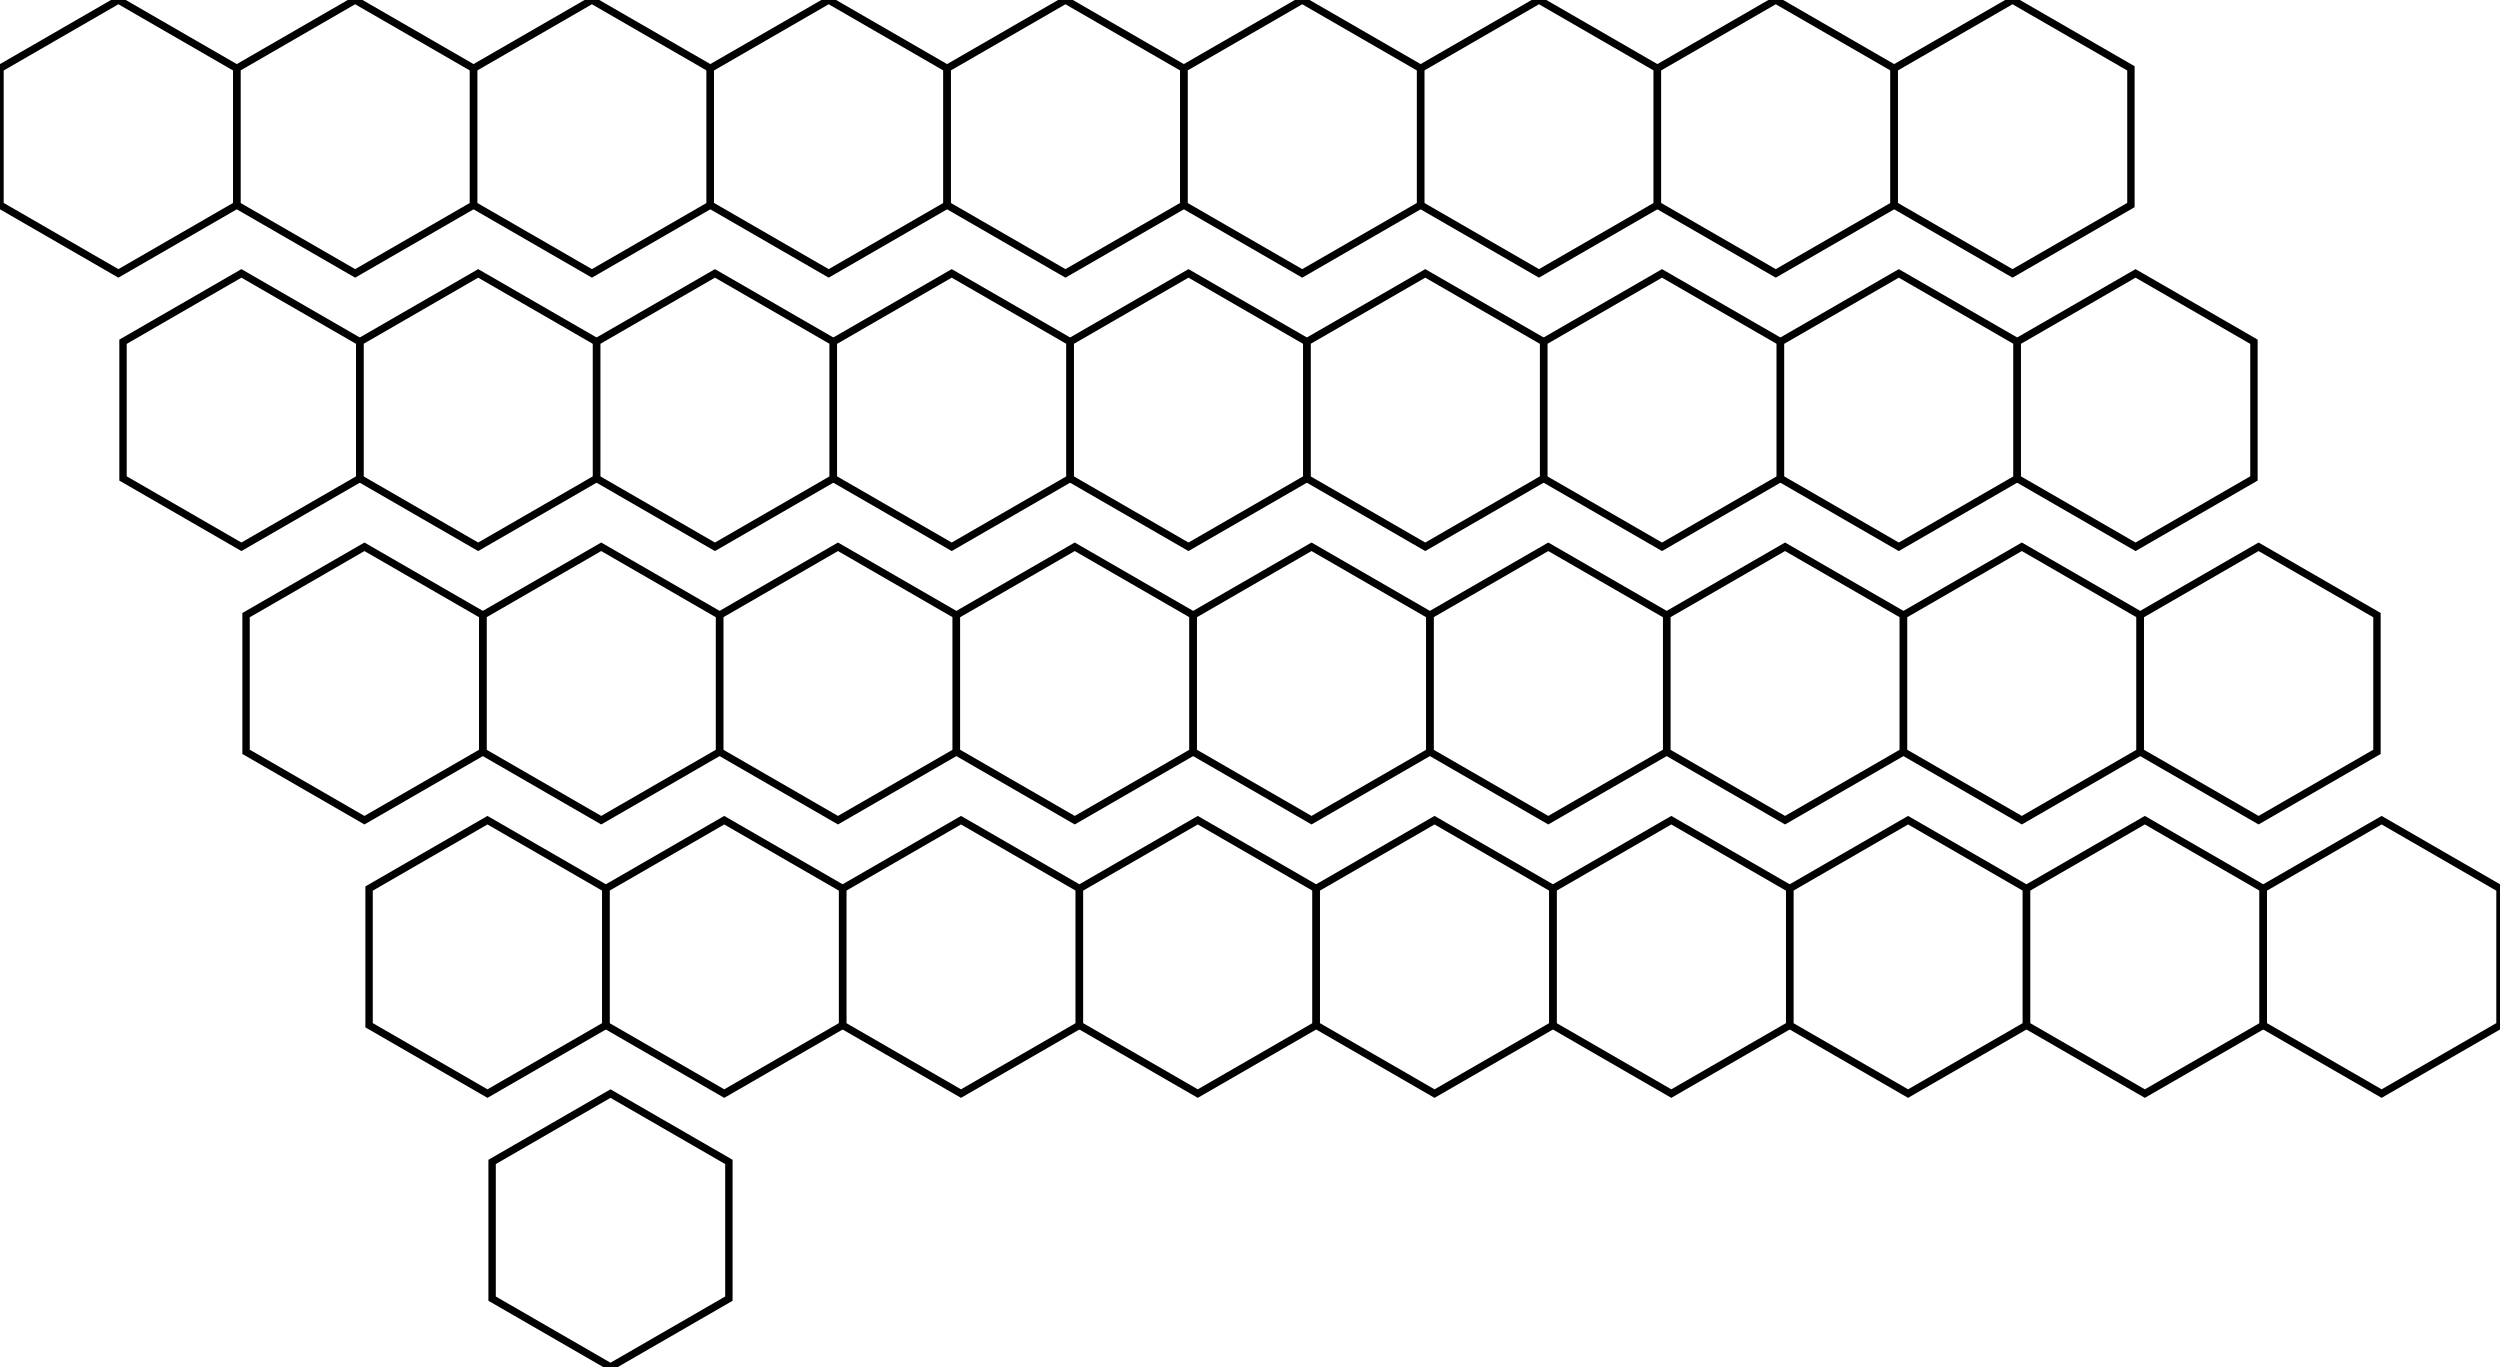
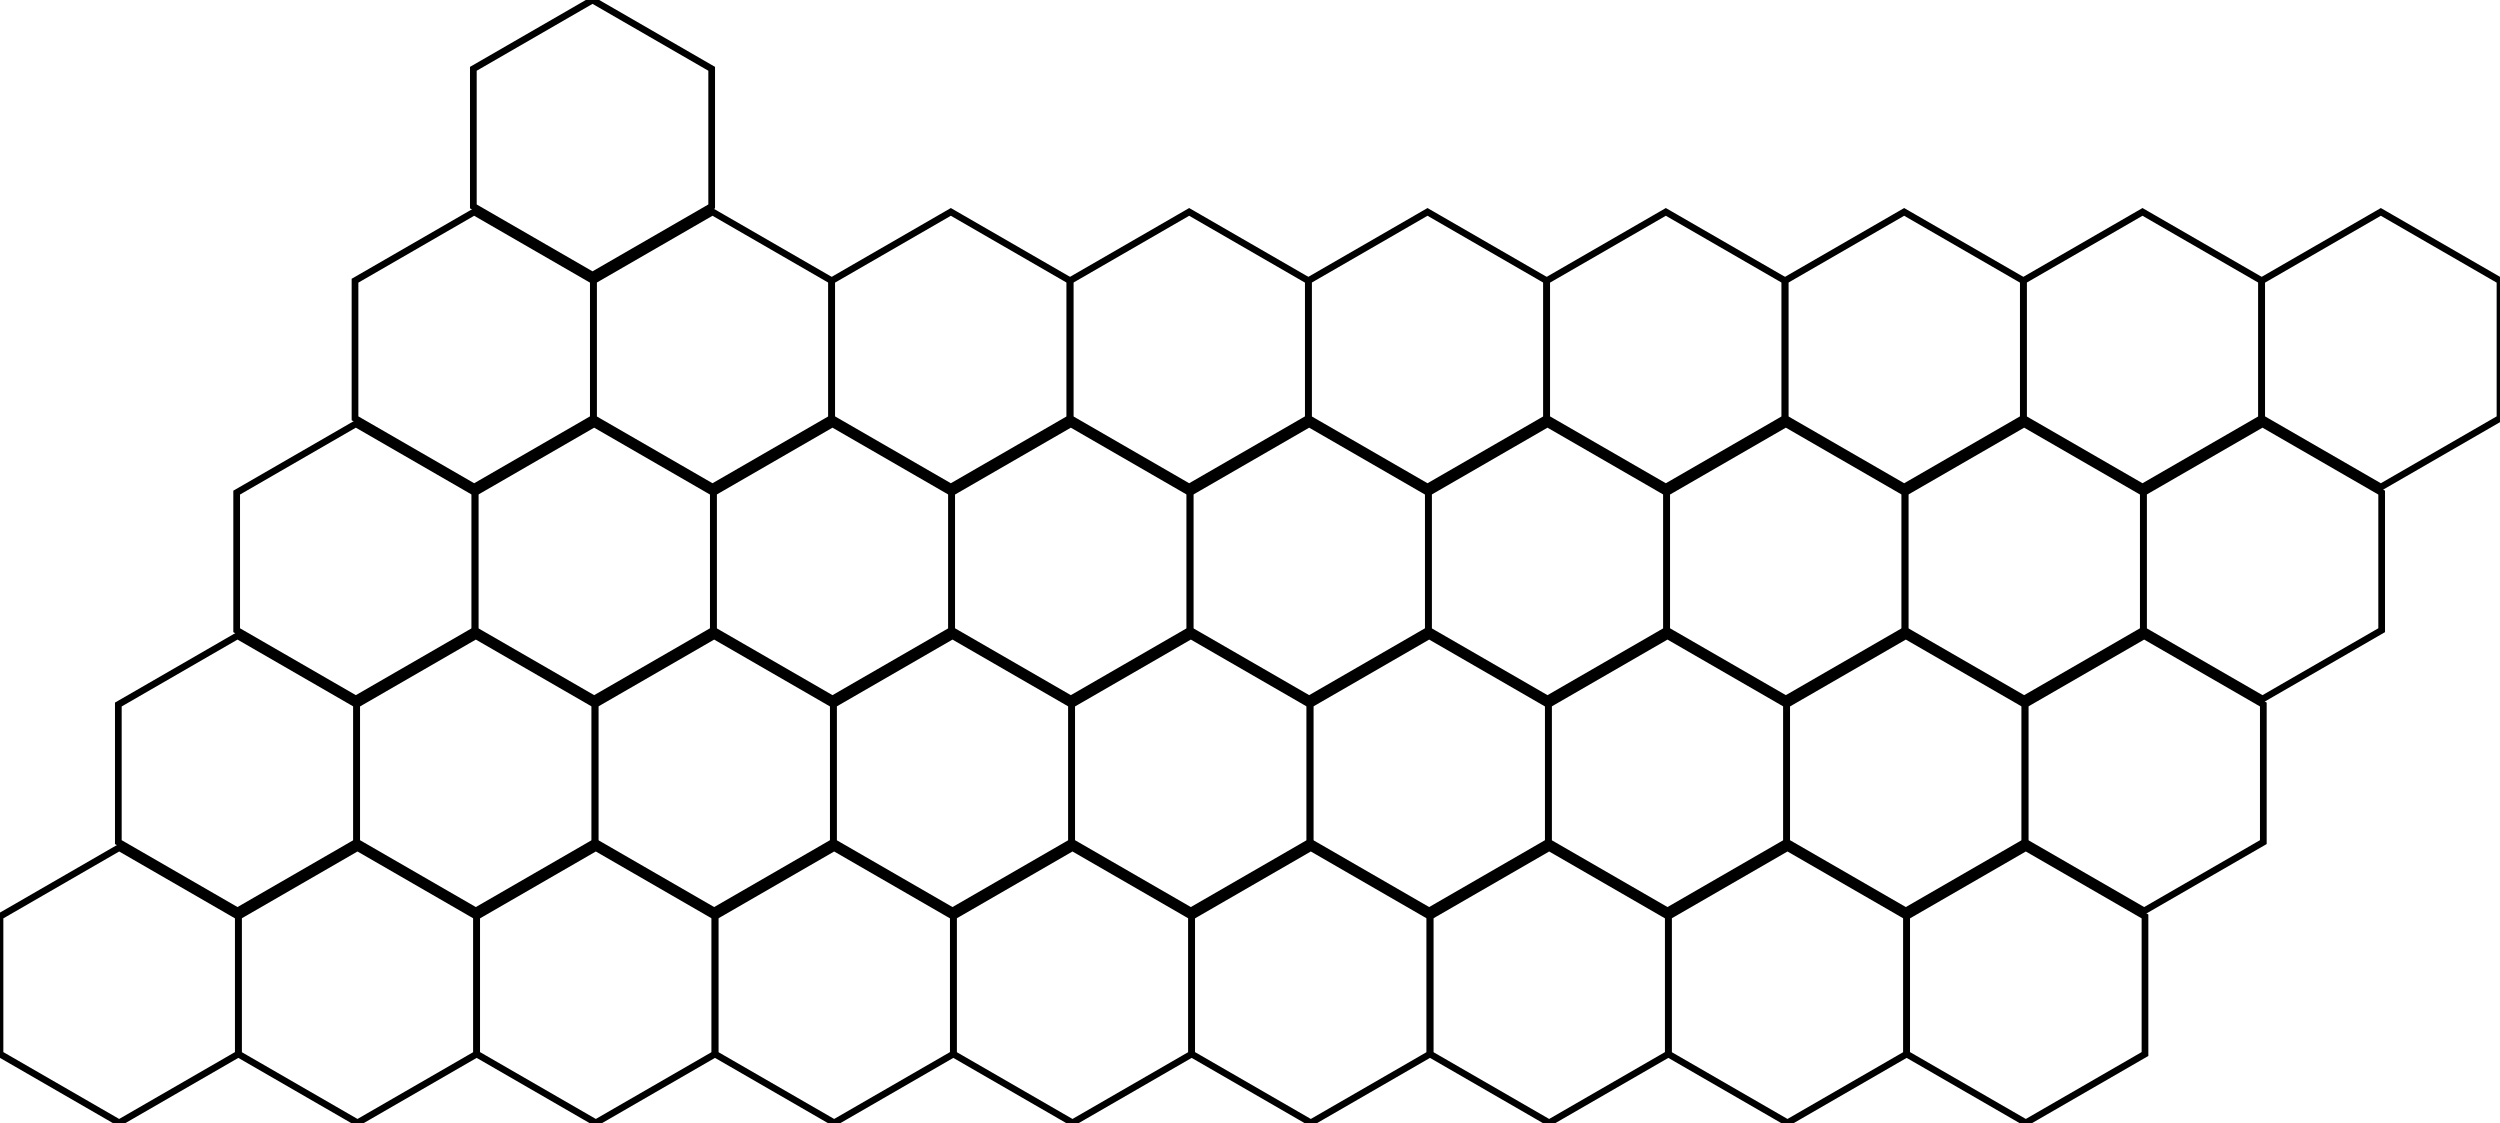
- <svg xmlns="http://www.w3.org/2000/svg" stroke="rgb(0,0,0)" font-size="1" width="400" stroke-opacity="1" viewBox="0.0 0.0 400.0 218.717" height="218.717" version="1.1">
+ <svg xmlns="http://www.w3.org/2000/svg" stroke="rgb(0,0,0)" font-size="1" width="400" stroke-opacity="1" viewBox="0.0 0.0 400.0 179.652" height="179.652" version="1.1">
  <defs />
-   <g fill="rgb(0,0,0)" stroke="rgb(0,0,0)" stroke-linecap="butt" stroke-width="1.183" stroke-miterlimit="10.0" fill-opacity="0.0" stroke-opacity="1.0" stroke-linejoin="miter">
-     <path d="M 116.621,207.781 l 0,-21.872 l -18.942,-10.936 l -18.942,10.936 l -0,21.872 l 18.942,10.936 Z" />
+   <g fill="rgb(0,0,0)" stroke="rgb(0,0,0)" stroke-linecap="butt" stroke-width="1.072" stroke-miterlimit="10.0" fill-opacity="0.0" stroke-opacity="1.0" stroke-linejoin="miter">
+     <path d="M 113.869,33.024 l 0,-22.016 l -19.067,-11.008 l -19.067,11.008 l -0,22.016 l 19.067,11.008 Z" />
  </g>
-   <g fill="rgb(0,0,0)" stroke="rgb(0,0,0)" stroke-linecap="butt" stroke-width="1.183" stroke-miterlimit="10.0" fill-opacity="0.0" stroke-opacity="1.0" stroke-linejoin="miter">
-     <path d="M 400,164.038 l 0,-21.872 l -18.942,-10.936 l -18.942,10.936 l -0,21.872 l 18.942,10.936 Z" />
+   <g fill="rgb(0,0,0)" stroke="rgb(0,0,0)" stroke-linecap="butt" stroke-width="1.072" stroke-miterlimit="10.0" fill-opacity="0.0" stroke-opacity="1.0" stroke-linejoin="miter">
+     <path d="M 400,66.929 l 0,-22.016 l -19.067,-11.008 l -19.067,11.008 l -0,22.016 l 19.067,11.008 Z" />
  </g>
-   <g fill="rgb(0,0,0)" stroke="rgb(0,0,0)" stroke-linecap="butt" stroke-width="1.183" stroke-miterlimit="10.0" fill-opacity="0.0" stroke-opacity="1.0" stroke-linejoin="miter">
-     <path d="M 362.117,164.038 l 0,-21.872 l -18.942,-10.936 l -18.942,10.936 l -0,21.872 l 18.942,10.936 Z" />
+   <g fill="rgb(0,0,0)" stroke="rgb(0,0,0)" stroke-linecap="butt" stroke-width="1.072" stroke-miterlimit="10.0" fill-opacity="0.0" stroke-opacity="1.0" stroke-linejoin="miter">
+     <path d="M 361.867,66.929 l 0,-22.016 l -19.067,-11.008 l -19.067,11.008 l -0,22.016 l 19.067,11.008 Z" />
  </g>
-   <g fill="rgb(0,0,0)" stroke="rgb(0,0,0)" stroke-linecap="butt" stroke-width="1.183" stroke-miterlimit="10.0" fill-opacity="0.0" stroke-opacity="1.0" stroke-linejoin="miter">
-     <path d="M 324.234,164.038 l 0,-21.872 l -18.942,-10.936 l -18.942,10.936 l -0,21.872 l 18.942,10.936 Z" />
+   <g fill="rgb(0,0,0)" stroke="rgb(0,0,0)" stroke-linecap="butt" stroke-width="1.072" stroke-miterlimit="10.0" fill-opacity="0.0" stroke-opacity="1.0" stroke-linejoin="miter">
+     <path d="M 323.734,66.929 l 0,-22.016 l -19.067,-11.008 l -19.067,11.008 l -0,22.016 l 19.067,11.008 Z" />
  </g>
-   <g fill="rgb(0,0,0)" stroke="rgb(0,0,0)" stroke-linecap="butt" stroke-width="1.183" stroke-miterlimit="10.0" fill-opacity="0.0" stroke-opacity="1.0" stroke-linejoin="miter">
-     <path d="M 286.351,164.038 l 0,-21.872 l -18.942,-10.936 l -18.942,10.936 l -0,21.872 l 18.942,10.936 Z" />
+   <g fill="rgb(0,0,0)" stroke="rgb(0,0,0)" stroke-linecap="butt" stroke-width="1.072" stroke-miterlimit="10.0" fill-opacity="0.0" stroke-opacity="1.0" stroke-linejoin="miter">
+     <path d="M 285.601,66.929 l 0,-22.016 l -19.067,-11.008 l -19.067,11.008 l -0,22.016 l 19.067,11.008 Z" />
  </g>
-   <g fill="rgb(0,0,0)" stroke="rgb(0,0,0)" stroke-linecap="butt" stroke-width="1.183" stroke-miterlimit="10.0" fill-opacity="0.0" stroke-opacity="1.0" stroke-linejoin="miter">
-     <path d="M 248.468,164.038 l 0,-21.872 l -18.942,-10.936 l -18.942,10.936 l -0,21.872 l 18.942,10.936 Z" />
+   <g fill="rgb(0,0,0)" stroke="rgb(0,0,0)" stroke-linecap="butt" stroke-width="1.072" stroke-miterlimit="10.0" fill-opacity="0.0" stroke-opacity="1.0" stroke-linejoin="miter">
+     <path d="M 247.467,66.929 l 0,-22.016 l -19.067,-11.008 l -19.067,11.008 l -0,22.016 l 19.067,11.008 Z" />
  </g>
-   <g fill="rgb(0,0,0)" stroke="rgb(0,0,0)" stroke-linecap="butt" stroke-width="1.183" stroke-miterlimit="10.0" fill-opacity="0.0" stroke-opacity="1.0" stroke-linejoin="miter">
-     <path d="M 210.585,164.038 l 0,-21.872 l -18.942,-10.936 l -18.942,10.936 l -0,21.872 l 18.942,10.936 Z" />
+   <g fill="rgb(0,0,0)" stroke="rgb(0,0,0)" stroke-linecap="butt" stroke-width="1.072" stroke-miterlimit="10.0" fill-opacity="0.0" stroke-opacity="1.0" stroke-linejoin="miter">
+     <path d="M 209.334,66.929 l 0,-22.016 l -19.067,-11.008 l -19.067,11.008 l -0,22.016 l 19.067,11.008 Z" />
  </g>
-   <g fill="rgb(0,0,0)" stroke="rgb(0,0,0)" stroke-linecap="butt" stroke-width="1.183" stroke-miterlimit="10.0" fill-opacity="0.0" stroke-opacity="1.0" stroke-linejoin="miter">
-     <path d="M 172.702,164.038 l 0,-21.872 l -18.942,-10.936 l -18.942,10.936 l -0,21.872 l 18.942,10.936 Z" />
+   <g fill="rgb(0,0,0)" stroke="rgb(0,0,0)" stroke-linecap="butt" stroke-width="1.072" stroke-miterlimit="10.0" fill-opacity="0.0" stroke-opacity="1.0" stroke-linejoin="miter">
+     <path d="M 171.201,66.929 l 0,-22.016 l -19.067,-11.008 l -19.067,11.008 l -0,22.016 l 19.067,11.008 Z" />
  </g>
-   <g fill="rgb(0,0,0)" stroke="rgb(0,0,0)" stroke-linecap="butt" stroke-width="1.183" stroke-miterlimit="10.0" fill-opacity="0.0" stroke-opacity="1.0" stroke-linejoin="miter">
-     <path d="M 134.82,164.038 l 0,-21.872 l -18.942,-10.936 l -18.942,10.936 l -0,21.872 l 18.942,10.936 Z" />
+   <g fill="rgb(0,0,0)" stroke="rgb(0,0,0)" stroke-linecap="butt" stroke-width="1.072" stroke-miterlimit="10.0" fill-opacity="0.0" stroke-opacity="1.0" stroke-linejoin="miter">
+     <path d="M 133.068,66.929 l 0,-22.016 l -19.067,-11.008 l -19.067,11.008 l -0,22.016 l 19.067,11.008 Z" />
  </g>
-   <g fill="rgb(0,0,0)" stroke="rgb(0,0,0)" stroke-linecap="butt" stroke-width="1.183" stroke-miterlimit="10.0" fill-opacity="0.0" stroke-opacity="1.0" stroke-linejoin="miter">
-     <path d="M 96.937,164.038 l 0,-21.872 l -18.942,-10.936 l -18.942,10.936 l -0,21.872 l 18.942,10.936 Z" />
+   <g fill="rgb(0,0,0)" stroke="rgb(0,0,0)" stroke-linecap="butt" stroke-width="1.072" stroke-miterlimit="10.0" fill-opacity="0.0" stroke-opacity="1.0" stroke-linejoin="miter">
+     <path d="M 94.935,66.929 l 0,-22.016 l -19.067,-11.008 l -19.067,11.008 l -0,22.016 l 19.067,11.008 Z" />
  </g>
-   <g fill="rgb(0,0,0)" stroke="rgb(0,0,0)" stroke-linecap="butt" stroke-width="1.183" stroke-miterlimit="10.0" fill-opacity="0.0" stroke-opacity="1.0" stroke-linejoin="miter">
-     <path d="M 380.315,120.294 l 0,-21.872 l -18.942,-10.936 l -18.942,10.936 l -0,21.872 l 18.942,10.936 Z" />
+   <g fill="rgb(0,0,0)" stroke="rgb(0,0,0)" stroke-linecap="butt" stroke-width="1.072" stroke-miterlimit="10.0" fill-opacity="0.0" stroke-opacity="1.0" stroke-linejoin="miter">
+     <path d="M 381.066,100.834 l 0,-22.016 l -19.067,-11.008 l -19.067,11.008 l -0,22.016 l 19.067,11.008 Z" />
  </g>
-   <g fill="rgb(0,0,0)" stroke="rgb(0,0,0)" stroke-linecap="butt" stroke-width="1.183" stroke-miterlimit="10.0" fill-opacity="0.0" stroke-opacity="1.0" stroke-linejoin="miter">
-     <path d="M 342.433,120.294 l 0,-21.872 l -18.942,-10.936 l -18.942,10.936 l -0,21.872 l 18.942,10.936 Z" />
+   <g fill="rgb(0,0,0)" stroke="rgb(0,0,0)" stroke-linecap="butt" stroke-width="1.072" stroke-miterlimit="10.0" fill-opacity="0.0" stroke-opacity="1.0" stroke-linejoin="miter">
+     <path d="M 342.933,100.834 l 0,-22.016 l -19.067,-11.008 l -19.067,11.008 l -0,22.016 l 19.067,11.008 Z" />
  </g>
-   <g fill="rgb(0,0,0)" stroke="rgb(0,0,0)" stroke-linecap="butt" stroke-width="1.183" stroke-miterlimit="10.0" fill-opacity="0.0" stroke-opacity="1.0" stroke-linejoin="miter">
-     <path d="M 304.55,120.294 l 0,-21.872 l -18.942,-10.936 l -18.942,10.936 l -0,21.872 l 18.942,10.936 Z" />
+   <g fill="rgb(0,0,0)" stroke="rgb(0,0,0)" stroke-linecap="butt" stroke-width="1.072" stroke-miterlimit="10.0" fill-opacity="0.0" stroke-opacity="1.0" stroke-linejoin="miter">
+     <path d="M 304.8,100.834 l 0,-22.016 l -19.067,-11.008 l -19.067,11.008 l -0,22.016 l 19.067,11.008 Z" />
  </g>
-   <g fill="rgb(0,0,0)" stroke="rgb(0,0,0)" stroke-linecap="butt" stroke-width="1.183" stroke-miterlimit="10.0" fill-opacity="0.0" stroke-opacity="1.0" stroke-linejoin="miter">
-     <path d="M 266.667,120.294 l 0,-21.872 l -18.942,-10.936 l -18.942,10.936 l -0,21.872 l 18.942,10.936 Z" />
+   <g fill="rgb(0,0,0)" stroke="rgb(0,0,0)" stroke-linecap="butt" stroke-width="1.072" stroke-miterlimit="10.0" fill-opacity="0.0" stroke-opacity="1.0" stroke-linejoin="miter">
+     <path d="M 266.667,100.834 l 0,-22.016 l -19.067,-11.008 l -19.067,11.008 l -0,22.016 l 19.067,11.008 Z" />
  </g>
-   <g fill="rgb(0,0,0)" stroke="rgb(0,0,0)" stroke-linecap="butt" stroke-width="1.183" stroke-miterlimit="10.0" fill-opacity="0.0" stroke-opacity="1.0" stroke-linejoin="miter">
-     <path d="M 228.784,120.294 l 0,-21.872 l -18.942,-10.936 l -18.942,10.936 l -0,21.872 l 18.942,10.936 Z" />
+   <g fill="rgb(0,0,0)" stroke="rgb(0,0,0)" stroke-linecap="butt" stroke-width="1.072" stroke-miterlimit="10.0" fill-opacity="0.0" stroke-opacity="1.0" stroke-linejoin="miter">
+     <path d="M 228.534,100.834 l 0,-22.016 l -19.067,-11.008 l -19.067,11.008 l -0,22.016 l 19.067,11.008 Z" />
  </g>
-   <g fill="rgb(0,0,0)" stroke="rgb(0,0,0)" stroke-linecap="butt" stroke-width="1.183" stroke-miterlimit="10.0" fill-opacity="0.0" stroke-opacity="1.0" stroke-linejoin="miter">
-     <path d="M 190.901,120.294 l 0,-21.872 l -18.942,-10.936 l -18.942,10.936 l -0,21.872 l 18.942,10.936 Z" />
+   <g fill="rgb(0,0,0)" stroke="rgb(0,0,0)" stroke-linecap="butt" stroke-width="1.072" stroke-miterlimit="10.0" fill-opacity="0.0" stroke-opacity="1.0" stroke-linejoin="miter">
+     <path d="M 190.4,100.834 l 0,-22.016 l -19.067,-11.008 l -19.067,11.008 l -0,22.016 l 19.067,11.008 Z" />
  </g>
-   <g fill="rgb(0,0,0)" stroke="rgb(0,0,0)" stroke-linecap="butt" stroke-width="1.183" stroke-miterlimit="10.0" fill-opacity="0.0" stroke-opacity="1.0" stroke-linejoin="miter">
-     <path d="M 153.018,120.294 l 0,-21.872 l -18.942,-10.936 l -18.942,10.936 l -0,21.872 l 18.942,10.936 Z" />
+   <g fill="rgb(0,0,0)" stroke="rgb(0,0,0)" stroke-linecap="butt" stroke-width="1.072" stroke-miterlimit="10.0" fill-opacity="0.0" stroke-opacity="1.0" stroke-linejoin="miter">
+     <path d="M 152.267,100.834 l 0,-22.016 l -19.067,-11.008 l -19.067,11.008 l -0,22.016 l 19.067,11.008 Z" />
  </g>
-   <g fill="rgb(0,0,0)" stroke="rgb(0,0,0)" stroke-linecap="butt" stroke-width="1.183" stroke-miterlimit="10.0" fill-opacity="0.0" stroke-opacity="1.0" stroke-linejoin="miter">
-     <path d="M 115.135,120.294 l 0,-21.872 l -18.942,-10.936 l -18.942,10.936 l -0,21.872 l 18.942,10.936 Z" />
+   <g fill="rgb(0,0,0)" stroke="rgb(0,0,0)" stroke-linecap="butt" stroke-width="1.072" stroke-miterlimit="10.0" fill-opacity="0.0" stroke-opacity="1.0" stroke-linejoin="miter">
+     <path d="M 114.134,100.834 l 0,-22.016 l -19.067,-11.008 l -19.067,11.008 l -0,22.016 l 19.067,11.008 Z" />
  </g>
-   <g fill="rgb(0,0,0)" stroke="rgb(0,0,0)" stroke-linecap="butt" stroke-width="1.183" stroke-miterlimit="10.0" fill-opacity="0.0" stroke-opacity="1.0" stroke-linejoin="miter">
-     <path d="M 77.252,120.294 l 0,-21.872 l -18.942,-10.936 l -18.942,10.936 l -0,21.872 l 18.942,10.936 Z" />
+   <g fill="rgb(0,0,0)" stroke="rgb(0,0,0)" stroke-linecap="butt" stroke-width="1.072" stroke-miterlimit="10.0" fill-opacity="0.0" stroke-opacity="1.0" stroke-linejoin="miter">
+     <path d="M 76.001,100.834 l 0,-22.016 l -19.067,-11.008 l -19.067,11.008 l -0,22.016 l 19.067,11.008 Z" />
  </g>
-   <g fill="rgb(0,0,0)" stroke="rgb(0,0,0)" stroke-linecap="butt" stroke-width="1.183" stroke-miterlimit="10.0" fill-opacity="0.0" stroke-opacity="1.0" stroke-linejoin="miter">
-     <path d="M 360.631,76.551 l 0,-21.872 l -18.942,-10.936 l -18.942,10.936 l -0,21.872 l 18.942,10.936 Z" />
+   <g fill="rgb(0,0,0)" stroke="rgb(0,0,0)" stroke-linecap="butt" stroke-width="1.072" stroke-miterlimit="10.0" fill-opacity="0.0" stroke-opacity="1.0" stroke-linejoin="miter">
+     <path d="M 362.132,134.739 l 0,-22.016 l -19.067,-11.008 l -19.067,11.008 l -0,22.016 l 19.067,11.008 Z" />
  </g>
-   <g fill="rgb(0,0,0)" stroke="rgb(0,0,0)" stroke-linecap="butt" stroke-width="1.183" stroke-miterlimit="10.0" fill-opacity="0.0" stroke-opacity="1.0" stroke-linejoin="miter">
-     <path d="M 322.748,76.551 l 0,-21.872 l -18.942,-10.936 l -18.942,10.936 l -0,21.872 l 18.942,10.936 Z" />
+   <g fill="rgb(0,0,0)" stroke="rgb(0,0,0)" stroke-linecap="butt" stroke-width="1.072" stroke-miterlimit="10.0" fill-opacity="0.0" stroke-opacity="1.0" stroke-linejoin="miter">
+     <path d="M 323.999,134.739 l 0,-22.016 l -19.067,-11.008 l -19.067,11.008 l -0,22.016 l 19.067,11.008 Z" />
  </g>
-   <g fill="rgb(0,0,0)" stroke="rgb(0,0,0)" stroke-linecap="butt" stroke-width="1.183" stroke-miterlimit="10.0" fill-opacity="0.0" stroke-opacity="1.0" stroke-linejoin="miter">
-     <path d="M 284.865,76.551 l 0,-21.872 l -18.942,-10.936 l -18.942,10.936 l -0,21.872 l 18.942,10.936 Z" />
+   <g fill="rgb(0,0,0)" stroke="rgb(0,0,0)" stroke-linecap="butt" stroke-width="1.072" stroke-miterlimit="10.0" fill-opacity="0.0" stroke-opacity="1.0" stroke-linejoin="miter">
+     <path d="M 285.866,134.739 l 0,-22.016 l -19.067,-11.008 l -19.067,11.008 l -0,22.016 l 19.067,11.008 Z" />
  </g>
-   <g fill="rgb(0,0,0)" stroke="rgb(0,0,0)" stroke-linecap="butt" stroke-width="1.183" stroke-miterlimit="10.0" fill-opacity="0.0" stroke-opacity="1.0" stroke-linejoin="miter">
-     <path d="M 246.982,76.551 l 0,-21.872 l -18.942,-10.936 l -18.942,10.936 l -0,21.872 l 18.942,10.936 Z" />
+   <g fill="rgb(0,0,0)" stroke="rgb(0,0,0)" stroke-linecap="butt" stroke-width="1.072" stroke-miterlimit="10.0" fill-opacity="0.0" stroke-opacity="1.0" stroke-linejoin="miter">
+     <path d="M 247.733,134.739 l 0,-22.016 l -19.067,-11.008 l -19.067,11.008 l -0,22.016 l 19.067,11.008 Z" />
  </g>
-   <g fill="rgb(0,0,0)" stroke="rgb(0,0,0)" stroke-linecap="butt" stroke-width="1.183" stroke-miterlimit="10.0" fill-opacity="0.0" stroke-opacity="1.0" stroke-linejoin="miter">
-     <path d="M 209.099,76.551 l 0,-21.872 l -18.942,-10.936 l -18.942,10.936 l -0,21.872 l 18.942,10.936 Z" />
+   <g fill="rgb(0,0,0)" stroke="rgb(0,0,0)" stroke-linecap="butt" stroke-width="1.072" stroke-miterlimit="10.0" fill-opacity="0.0" stroke-opacity="1.0" stroke-linejoin="miter">
+     <path d="M 209.6,134.739 l 0,-22.016 l -19.067,-11.008 l -19.067,11.008 l -0,22.016 l 19.067,11.008 Z" />
  </g>
-   <g fill="rgb(0,0,0)" stroke="rgb(0,0,0)" stroke-linecap="butt" stroke-width="1.183" stroke-miterlimit="10.0" fill-opacity="0.0" stroke-opacity="1.0" stroke-linejoin="miter">
-     <path d="M 171.216,76.551 l 0,-21.872 l -18.942,-10.936 l -18.942,10.936 l -0,21.872 l 18.942,10.936 Z" />
+   <g fill="rgb(0,0,0)" stroke="rgb(0,0,0)" stroke-linecap="butt" stroke-width="1.072" stroke-miterlimit="10.0" fill-opacity="0.0" stroke-opacity="1.0" stroke-linejoin="miter">
+     <path d="M 171.466,134.739 l 0,-22.016 l -19.067,-11.008 l -19.067,11.008 l -0,22.016 l 19.067,11.008 Z" />
  </g>
-   <g fill="rgb(0,0,0)" stroke="rgb(0,0,0)" stroke-linecap="butt" stroke-width="1.183" stroke-miterlimit="10.0" fill-opacity="0.0" stroke-opacity="1.0" stroke-linejoin="miter">
-     <path d="M 133.333,76.551 l 0,-21.872 l -18.942,-10.936 l -18.942,10.936 l -0,21.872 l 18.942,10.936 Z" />
+   <g fill="rgb(0,0,0)" stroke="rgb(0,0,0)" stroke-linecap="butt" stroke-width="1.072" stroke-miterlimit="10.0" fill-opacity="0.0" stroke-opacity="1.0" stroke-linejoin="miter">
+     <path d="M 133.333,134.739 l 0,-22.016 l -19.067,-11.008 l -19.067,11.008 l -0,22.016 l 19.067,11.008 Z" />
  </g>
-   <g fill="rgb(0,0,0)" stroke="rgb(0,0,0)" stroke-linecap="butt" stroke-width="1.183" stroke-miterlimit="10.0" fill-opacity="0.0" stroke-opacity="1.0" stroke-linejoin="miter">
-     <path d="M 95.45,76.551 l 0,-21.872 l -18.942,-10.936 l -18.942,10.936 l -0,21.872 l 18.942,10.936 Z" />
+   <g fill="rgb(0,0,0)" stroke="rgb(0,0,0)" stroke-linecap="butt" stroke-width="1.072" stroke-miterlimit="10.0" fill-opacity="0.0" stroke-opacity="1.0" stroke-linejoin="miter">
+     <path d="M 95.2,134.739 l 0,-22.016 l -19.067,-11.008 l -19.067,11.008 l -0,22.016 l 19.067,11.008 Z" />
  </g>
-   <g fill="rgb(0,0,0)" stroke="rgb(0,0,0)" stroke-linecap="butt" stroke-width="1.183" stroke-miterlimit="10.0" fill-opacity="0.0" stroke-opacity="1.0" stroke-linejoin="miter">
-     <path d="M 57.568,76.551 l 0,-21.872 l -18.942,-10.936 l -18.942,10.936 l -0,21.872 l 18.942,10.936 Z" />
+   <g fill="rgb(0,0,0)" stroke="rgb(0,0,0)" stroke-linecap="butt" stroke-width="1.072" stroke-miterlimit="10.0" fill-opacity="0.0" stroke-opacity="1.0" stroke-linejoin="miter">
+     <path d="M 57.067,134.739 l 0,-22.016 l -19.067,-11.008 l -19.067,11.008 l -0,22.016 l 19.067,11.008 Z" />
  </g>
-   <g fill="rgb(0,0,0)" stroke="rgb(0,0,0)" stroke-linecap="butt" stroke-width="1.183" stroke-miterlimit="10.0" fill-opacity="0.0" stroke-opacity="1.0" stroke-linejoin="miter">
-     <path d="M 340.946,32.808 l 0,-21.872 l -18.942,-10.936 l -18.942,10.936 l -0,21.872 l 18.942,10.936 Z" />
+   <g fill="rgb(0,0,0)" stroke="rgb(0,0,0)" stroke-linecap="butt" stroke-width="1.072" stroke-miterlimit="10.0" fill-opacity="0.0" stroke-opacity="1.0" stroke-linejoin="miter">
+     <path d="M 343.198,168.644 l 0,-22.016 l -19.067,-11.008 l -19.067,11.008 l -0,22.016 l 19.067,11.008 Z" />
  </g>
-   <g fill="rgb(0,0,0)" stroke="rgb(0,0,0)" stroke-linecap="butt" stroke-width="1.183" stroke-miterlimit="10.0" fill-opacity="0.0" stroke-opacity="1.0" stroke-linejoin="miter">
-     <path d="M 303.063,32.808 l 0,-21.872 l -18.942,-10.936 l -18.942,10.936 l -0,21.872 l 18.942,10.936 Z" />
+   <g fill="rgb(0,0,0)" stroke="rgb(0,0,0)" stroke-linecap="butt" stroke-width="1.072" stroke-miterlimit="10.0" fill-opacity="0.0" stroke-opacity="1.0" stroke-linejoin="miter">
+     <path d="M 305.065,168.644 l 0,-22.016 l -19.067,-11.008 l -19.067,11.008 l -0,22.016 l 19.067,11.008 Z" />
  </g>
-   <g fill="rgb(0,0,0)" stroke="rgb(0,0,0)" stroke-linecap="butt" stroke-width="1.183" stroke-miterlimit="10.0" fill-opacity="0.0" stroke-opacity="1.0" stroke-linejoin="miter">
-     <path d="M 265.18,32.808 l 0,-21.872 l -18.942,-10.936 l -18.942,10.936 l -0,21.872 l 18.942,10.936 Z" />
+   <g fill="rgb(0,0,0)" stroke="rgb(0,0,0)" stroke-linecap="butt" stroke-width="1.072" stroke-miterlimit="10.0" fill-opacity="0.0" stroke-opacity="1.0" stroke-linejoin="miter">
+     <path d="M 266.932,168.644 l 0,-22.016 l -19.067,-11.008 l -19.067,11.008 l -0,22.016 l 19.067,11.008 Z" />
  </g>
-   <g fill="rgb(0,0,0)" stroke="rgb(0,0,0)" stroke-linecap="butt" stroke-width="1.183" stroke-miterlimit="10.0" fill-opacity="0.0" stroke-opacity="1.0" stroke-linejoin="miter">
-     <path d="M 227.298,32.808 l 0,-21.872 l -18.942,-10.936 l -18.942,10.936 l -0,21.872 l 18.942,10.936 Z" />
+   <g fill="rgb(0,0,0)" stroke="rgb(0,0,0)" stroke-linecap="butt" stroke-width="1.072" stroke-miterlimit="10.0" fill-opacity="0.0" stroke-opacity="1.0" stroke-linejoin="miter">
+     <path d="M 228.799,168.644 l 0,-22.016 l -19.067,-11.008 l -19.067,11.008 l -0,22.016 l 19.067,11.008 Z" />
  </g>
-   <g fill="rgb(0,0,0)" stroke="rgb(0,0,0)" stroke-linecap="butt" stroke-width="1.183" stroke-miterlimit="10.0" fill-opacity="0.0" stroke-opacity="1.0" stroke-linejoin="miter">
-     <path d="M 189.415,32.808 l 0,-21.872 l -18.942,-10.936 l -18.942,10.936 l -0,21.872 l 18.942,10.936 Z" />
+   <g fill="rgb(0,0,0)" stroke="rgb(0,0,0)" stroke-linecap="butt" stroke-width="1.072" stroke-miterlimit="10.0" fill-opacity="0.0" stroke-opacity="1.0" stroke-linejoin="miter">
+     <path d="M 190.666,168.644 l 0,-22.016 l -19.067,-11.008 l -19.067,11.008 l -0,22.016 l 19.067,11.008 Z" />
  </g>
-   <g fill="rgb(0,0,0)" stroke="rgb(0,0,0)" stroke-linecap="butt" stroke-width="1.183" stroke-miterlimit="10.0" fill-opacity="0.0" stroke-opacity="1.0" stroke-linejoin="miter">
-     <path d="M 151.532,32.808 l 0,-21.872 l -18.942,-10.936 l -18.942,10.936 l -0,21.872 l 18.942,10.936 Z" />
+   <g fill="rgb(0,0,0)" stroke="rgb(0,0,0)" stroke-linecap="butt" stroke-width="1.072" stroke-miterlimit="10.0" fill-opacity="0.0" stroke-opacity="1.0" stroke-linejoin="miter">
+     <path d="M 152.533,168.644 l 0,-22.016 l -19.067,-11.008 l -19.067,11.008 l -0,22.016 l 19.067,11.008 Z" />
  </g>
-   <g fill="rgb(0,0,0)" stroke="rgb(0,0,0)" stroke-linecap="butt" stroke-width="1.183" stroke-miterlimit="10.0" fill-opacity="0.0" stroke-opacity="1.0" stroke-linejoin="miter">
-     <path d="M 113.649,32.808 l 0,-21.872 l -18.942,-10.936 l -18.942,10.936 l -0,21.872 l 18.942,10.936 Z" />
+   <g fill="rgb(0,0,0)" stroke="rgb(0,0,0)" stroke-linecap="butt" stroke-width="1.072" stroke-miterlimit="10.0" fill-opacity="0.0" stroke-opacity="1.0" stroke-linejoin="miter">
+     <path d="M 114.399,168.644 l 0,-22.016 l -19.067,-11.008 l -19.067,11.008 l -0,22.016 l 19.067,11.008 Z" />
  </g>
-   <g fill="rgb(0,0,0)" stroke="rgb(0,0,0)" stroke-linecap="butt" stroke-width="1.183" stroke-miterlimit="10.0" fill-opacity="0.0" stroke-opacity="1.0" stroke-linejoin="miter">
-     <path d="M 75.766,32.808 l 0,-21.872 l -18.942,-10.936 l -18.942,10.936 l -0,21.872 l 18.942,10.936 Z" />
+   <g fill="rgb(0,0,0)" stroke="rgb(0,0,0)" stroke-linecap="butt" stroke-width="1.072" stroke-miterlimit="10.0" fill-opacity="0.0" stroke-opacity="1.0" stroke-linejoin="miter">
+     <path d="M 76.266,168.644 l 0,-22.016 l -19.067,-11.008 l -19.067,11.008 l -0,22.016 l 19.067,11.008 Z" />
  </g>
-   <g fill="rgb(0,0,0)" stroke="rgb(0,0,0)" stroke-linecap="butt" stroke-width="1.183" stroke-miterlimit="10.0" fill-opacity="0.0" stroke-opacity="1.0" stroke-linejoin="miter">
-     <path d="M 37.883,32.808 l 0,-21.872 l -18.942,-10.936 l -18.942,10.936 l -0,21.872 l 18.942,10.936 Z" />
+   <g fill="rgb(0,0,0)" stroke="rgb(0,0,0)" stroke-linecap="butt" stroke-width="1.072" stroke-miterlimit="10.0" fill-opacity="0.0" stroke-opacity="1.0" stroke-linejoin="miter">
+     <path d="M 38.133,168.644 l 0,-22.016 l -19.067,-11.008 l -19.067,11.008 l -0,22.016 l 19.067,11.008 Z" />
  </g>
</svg>
